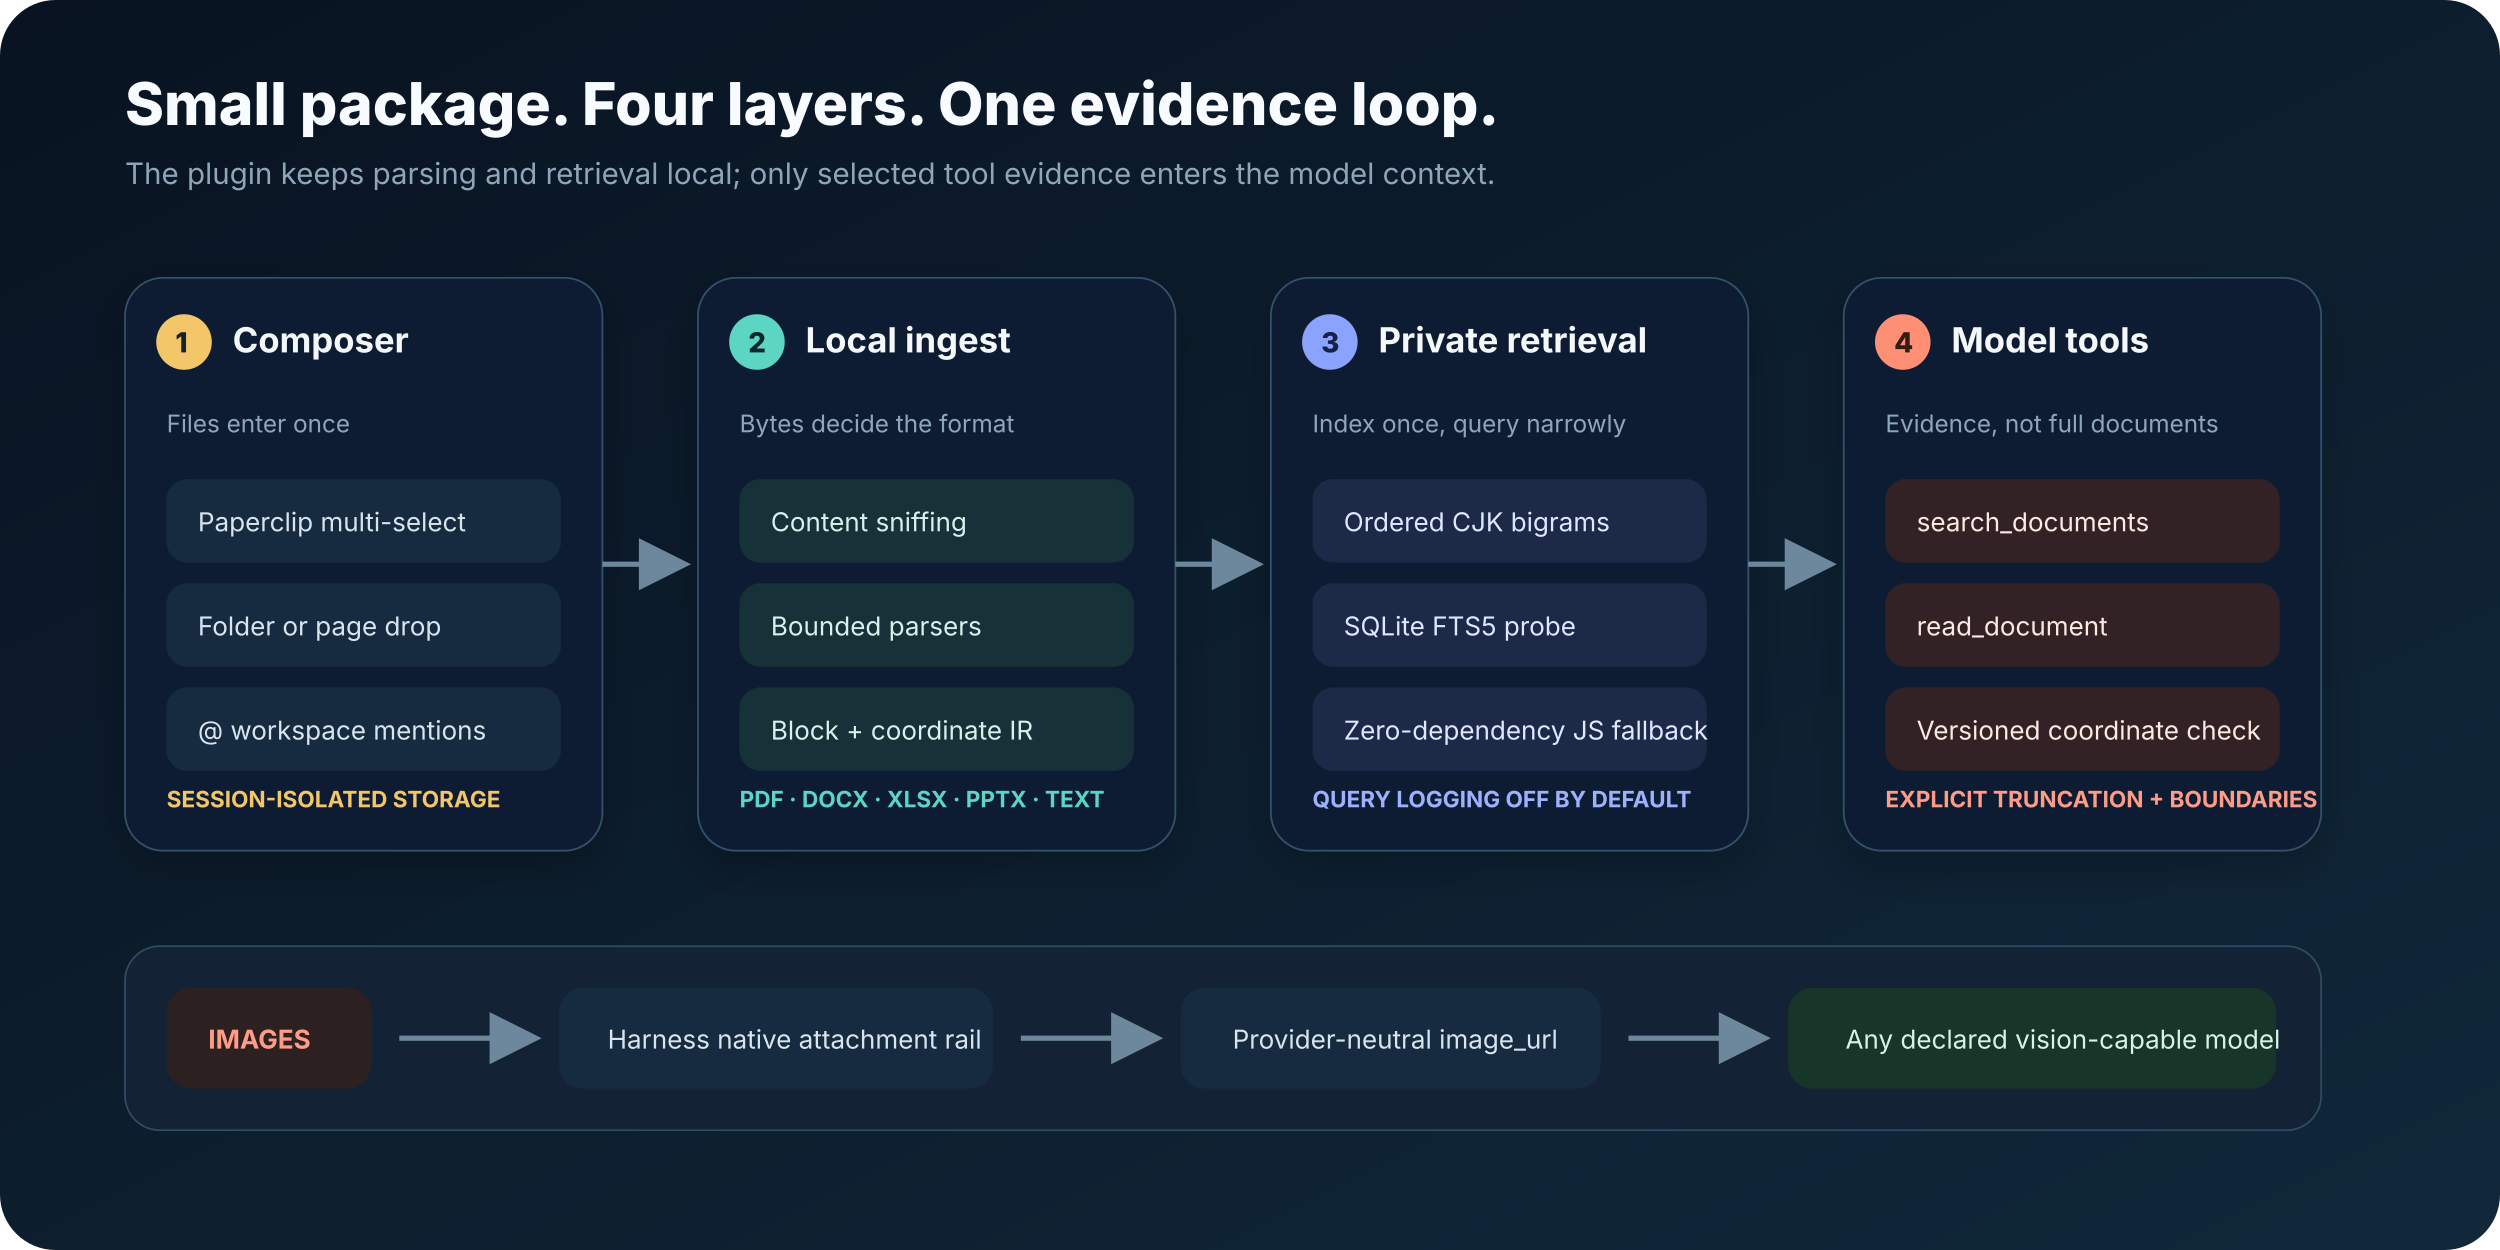
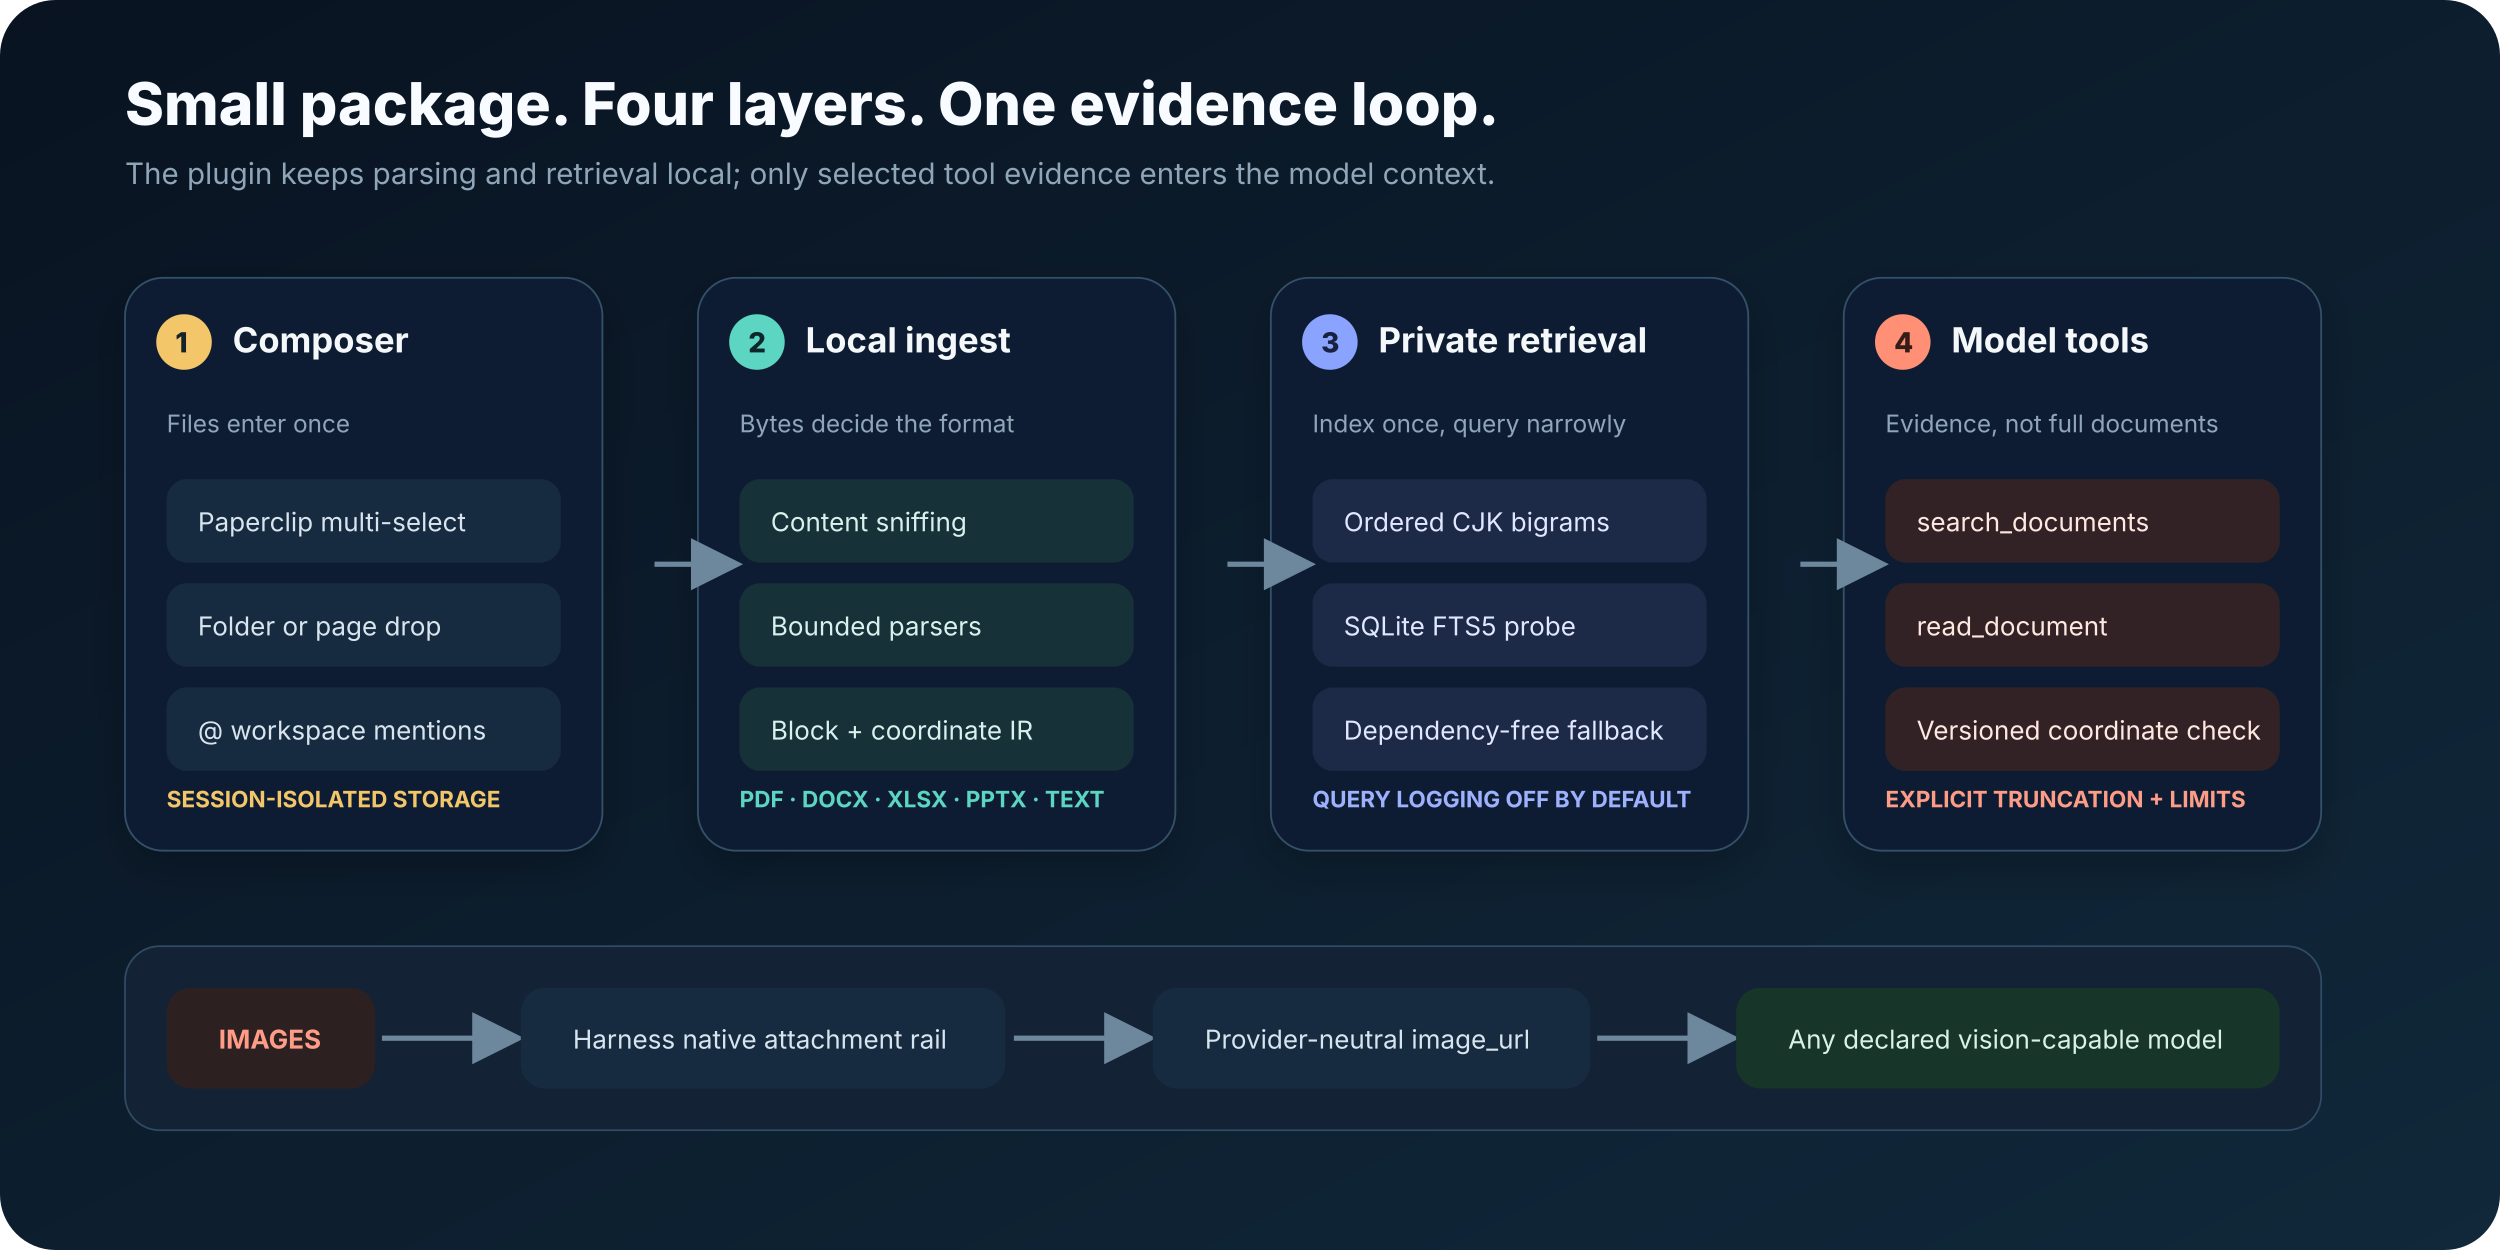
<svg xmlns="http://www.w3.org/2000/svg" width="1440" height="720" viewBox="0 0 1440 720" role="img" aria-labelledby="title desc">
  <defs>
    <linearGradient id="bg" x1="0" y1="0" x2="1" y2="1">
      <stop stop-color="#091321" />
      <stop offset="1" stop-color="#10283a" />
    </linearGradient>
    <filter id="shadow" x="-20%" y="-20%" width="140%" height="140%">
      <feDropShadow dx="0" dy="10" stdDeviation="12" flood-opacity=".23" />
    </filter>
    <marker id="arrow" markerWidth="10" markerHeight="10" refX="8" refY="5" orient="auto">
      <path d="M0 0l10 5-10 5z" fill="#6d879d" />
    </marker>
  </defs>
  <rect width="1440" height="720" rx="32" fill="url(#bg)" />
-   <text x="72" y="72" fill="#f8fbff" font-family="Inter, ui-sans-serif, system-ui, sans-serif" font-size="34" font-weight="760">Small package. Four layers. One evidence loop.</text>
-   <text x="72" y="106" fill="#8fa5b8" font-family="Inter, ui-sans-serif, system-ui, sans-serif" font-size="17">The plugin keeps parsing and retrieval local; only selected tool evidence enters the model context.</text>
-   <g transform="translate(72 160)" font-family="Inter, ui-sans-serif, system-ui, sans-serif" filter="url(#shadow)">
+   <text x="72" y="72" fill="#f8fbff" font-family="Inter, &quot;PingFang SC&quot;, &quot;Hiragino Sans GB&quot;, &quot;Microsoft YaHei&quot;, &quot;Noto Sans CJK SC&quot;, &quot;Source Han Sans SC&quot;, ui-sans-serif, system-ui, sans-serif" font-size="34" font-weight="760">Small package. Four layers. One evidence loop.</text>
+   <text x="72" y="106" fill="#8fa5b8" font-family="Inter, &quot;PingFang SC&quot;, &quot;Hiragino Sans GB&quot;, &quot;Microsoft YaHei&quot;, &quot;Noto Sans CJK SC&quot;, &quot;Source Han Sans SC&quot;, ui-sans-serif, system-ui, sans-serif" font-size="17">The plugin keeps parsing and retrieval local; only selected tool evidence enters the model context.</text>
+   <g transform="translate(72 160)" font-family="Inter, &quot;PingFang SC&quot;, &quot;Hiragino Sans GB&quot;, &quot;Microsoft YaHei&quot;, &quot;Noto Sans CJK SC&quot;, &quot;Source Han Sans SC&quot;, ui-sans-serif, system-ui, sans-serif" filter="url(#shadow)">
    <g>
      <rect width="275" height="330" rx="22" fill="#101f31" stroke="#34516b" />
      <circle cx="34" cy="37" r="16" fill="#f3c66b" />
      <text x="29" y="43" fill="#17202b" font-size="16" font-weight="800">1</text>
      <text x="62" y="43" fill="#f4f8fb" font-size="20" font-weight="700">Composer</text>
      <text x="24" y="89" fill="#8fa5b8" font-size="14">Files enter once</text>
      <g transform="translate(24 116)">
        <rect width="227" height="48" rx="12" fill="#172b40" />
        <text x="18" y="30" fill="#d8e5ef" font-size="15">Paperclip multi-select</text>
        <rect y="60" width="227" height="48" rx="12" fill="#172b40" />
        <text x="18" y="90" fill="#d8e5ef" font-size="15">Folder or page drop</text>
        <rect y="120" width="227" height="48" rx="12" fill="#172b40" />
        <text x="18" y="150" fill="#d8e5ef" font-size="15">@ workspace mentions</text>
      </g>
      <text x="24" y="305" fill="#f3c66b" font-size="13" font-weight="700">SESSION-ISOLATED STORAGE</text>
    </g>
    <g transform="translate(330)">
      <rect width="275" height="330" rx="22" fill="#101f31" stroke="#34516b" />
      <circle cx="34" cy="37" r="16" fill="#5bd6c3" />
      <text x="29" y="43" fill="#10252a" font-size="16" font-weight="800">2</text>
      <text x="62" y="43" fill="#f4f8fb" font-size="20" font-weight="700">Local ingest</text>
      <text x="24" y="89" fill="#8fa5b8" font-size="14">Bytes decide the format</text>
      <g transform="translate(24 116)">
        <rect width="227" height="48" rx="12" fill="#153039" />
        <text x="18" y="30" fill="#d8f1ec" font-size="15">Content sniffing</text>
        <rect y="60" width="227" height="48" rx="12" fill="#153039" />
        <text x="18" y="90" fill="#d8f1ec" font-size="15">Bounded parsers</text>
        <rect y="120" width="227" height="48" rx="12" fill="#153039" />
        <text x="18" y="150" fill="#d8f1ec" font-size="15">Block + coordinate IR</text>
      </g>
      <text x="24" y="305" fill="#5bd6c3" font-size="13" font-weight="700">PDF · DOCX · XLSX · PPTX · TEXT</text>
    </g>
    <g transform="translate(660)">
      <rect width="275" height="330" rx="22" fill="#101f31" stroke="#34516b" />
      <circle cx="34" cy="37" r="16" fill="#8aa3ff" />
      <text x="29" y="43" fill="#162041" font-size="16" font-weight="800">3</text>
      <text x="62" y="43" fill="#f4f8fb" font-size="20" font-weight="700">Private retrieval</text>
      <text x="24" y="89" fill="#8fa5b8" font-size="14">Index once, query narrowly</text>
      <g transform="translate(24 116)">
        <rect width="227" height="48" rx="12" fill="#1d2946" />
        <text x="18" y="30" fill="#e0e7ff" font-size="15">Ordered CJK bigrams</text>
        <rect y="60" width="227" height="48" rx="12" fill="#1d2946" />
        <text x="18" y="90" fill="#e0e7ff" font-size="15">SQLite FTS5 probe</text>
        <rect y="120" width="227" height="48" rx="12" fill="#1d2946" />
-         <text x="18" y="150" fill="#e0e7ff" font-size="15">Zero-dependency JS fallback</text>
+         <text x="18" y="150" fill="#e0e7ff" font-size="15">Dependency-free fallback</text>
      </g>
      <text x="24" y="305" fill="#9eb1ff" font-size="13" font-weight="700">QUERY LOGGING OFF BY DEFAULT</text>
    </g>
    <g transform="translate(990)">
      <rect width="275" height="330" rx="22" fill="#101f31" stroke="#34516b" />
      <circle cx="34" cy="37" r="16" fill="#ff8f75" />
      <text x="29" y="43" fill="#351a18" font-size="16" font-weight="800">4</text>
      <text x="62" y="43" fill="#f4f8fb" font-size="20" font-weight="700">Model tools</text>
      <text x="24" y="89" fill="#8fa5b8" font-size="14">Evidence, not full documents</text>
      <g transform="translate(24 116)">
        <rect width="227" height="48" rx="12" fill="#332325" />
        <text x="18" y="30" fill="#ffe8e2" font-size="15">search_documents</text>
        <rect y="60" width="227" height="48" rx="12" fill="#332325" />
        <text x="18" y="90" fill="#ffe8e2" font-size="15">read_document</text>
        <rect y="120" width="227" height="48" rx="12" fill="#332325" />
        <text x="18" y="150" fill="#ffe8e2" font-size="15">Versioned coordinate check</text>
      </g>
-       <text x="24" y="305" fill="#ff9c88" font-size="13" font-weight="700">EXPLICIT TRUNCATION + BOUNDARIES</text>
+       <text x="24" y="305" fill="#ff9c88" font-size="13" font-weight="700">EXPLICIT TRUNCATION + LIMITS</text>
    </g>
  </g>
-   <path d="M347 325h45" stroke="#6d879d" stroke-width="3" marker-end="url(#arrow)" />
-   <path d="M677 325h45" stroke="#6d879d" stroke-width="3" marker-end="url(#arrow)" />
-   <path d="M1007 325h45" stroke="#6d879d" stroke-width="3" marker-end="url(#arrow)" />
-   <g transform="translate(72 545)" font-family="Inter, ui-sans-serif, system-ui, sans-serif">
+   <path d="M377 325h45" stroke="#6d879d" stroke-width="3" marker-end="url(#arrow)" />
+   <path d="M707 325h45" stroke="#6d879d" stroke-width="3" marker-end="url(#arrow)" />
+   <path d="M1037 325h45" stroke="#6d879d" stroke-width="3" marker-end="url(#arrow)" />
+   <g transform="translate(72 545)" font-family="Inter, &quot;PingFang SC&quot;, &quot;Hiragino Sans GB&quot;, &quot;Microsoft YaHei&quot;, &quot;Noto Sans CJK SC&quot;, &quot;Source Han Sans SC&quot;, ui-sans-serif, system-ui, sans-serif">
    <rect width="1265" height="106" rx="20" fill="#132234" stroke="#304b64" />
-     <rect x="24" y="24" width="118" height="58" rx="14" fill="#2c2020" />
-     <text x="48" y="59" fill="#ff9c88" font-size="15" font-weight="700">IMAGES</text>
-     <path d="M158 53h76" stroke="#6d879d" stroke-width="3" marker-end="url(#arrow)" />
-     <rect x="250" y="24" width="250" height="58" rx="14" fill="#172b40" />
-     <text x="278" y="59" fill="#d8e5ef" font-size="15">Harness native attachment rail</text>
-     <path d="M516 53h76" stroke="#6d879d" stroke-width="3" marker-end="url(#arrow)" />
-     <rect x="608" y="24" width="242" height="58" rx="14" fill="#172b40" />
-     <text x="638" y="59" fill="#d8e5ef" font-size="15">Provider-neutral image_url</text>
-     <path d="M866 53h76" stroke="#6d879d" stroke-width="3" marker-end="url(#arrow)" />
-     <rect x="958" y="24" width="281" height="58" rx="14" fill="#173529" />
-     <text x="991" y="59" fill="#d9f1e7" font-size="15">Any declared vision-capable model</text>
+     <rect x="24" y="24" width="120" height="58" rx="14" fill="#2c2020" />
+     <text x="54" y="59" fill="#ff9c88" font-size="15" font-weight="700">IMAGES</text>
+     <path d="M148 53h76" stroke="#6d879d" stroke-width="3" marker-end="url(#arrow)" />
+     <rect x="228" y="24" width="279" height="58" rx="14" fill="#172b40" />
+     <text x="258" y="59" fill="#d8e5ef" font-size="15">Harness native attachment rail</text>
+     <path d="M512 53h76" stroke="#6d879d" stroke-width="3" marker-end="url(#arrow)" />
+     <rect x="592" y="24" width="252" height="58" rx="14" fill="#172b40" />
+     <text x="622" y="59" fill="#d8e5ef" font-size="15">Provider-neutral image_url</text>
+     <path d="M848 53h76" stroke="#6d879d" stroke-width="3" marker-end="url(#arrow)" />
+     <rect x="928" y="24" width="313" height="58" rx="14" fill="#173529" />
+     <text x="958" y="59" fill="#d9f1e7" font-size="15">Any declared vision-capable model</text>
  </g>
</svg>
